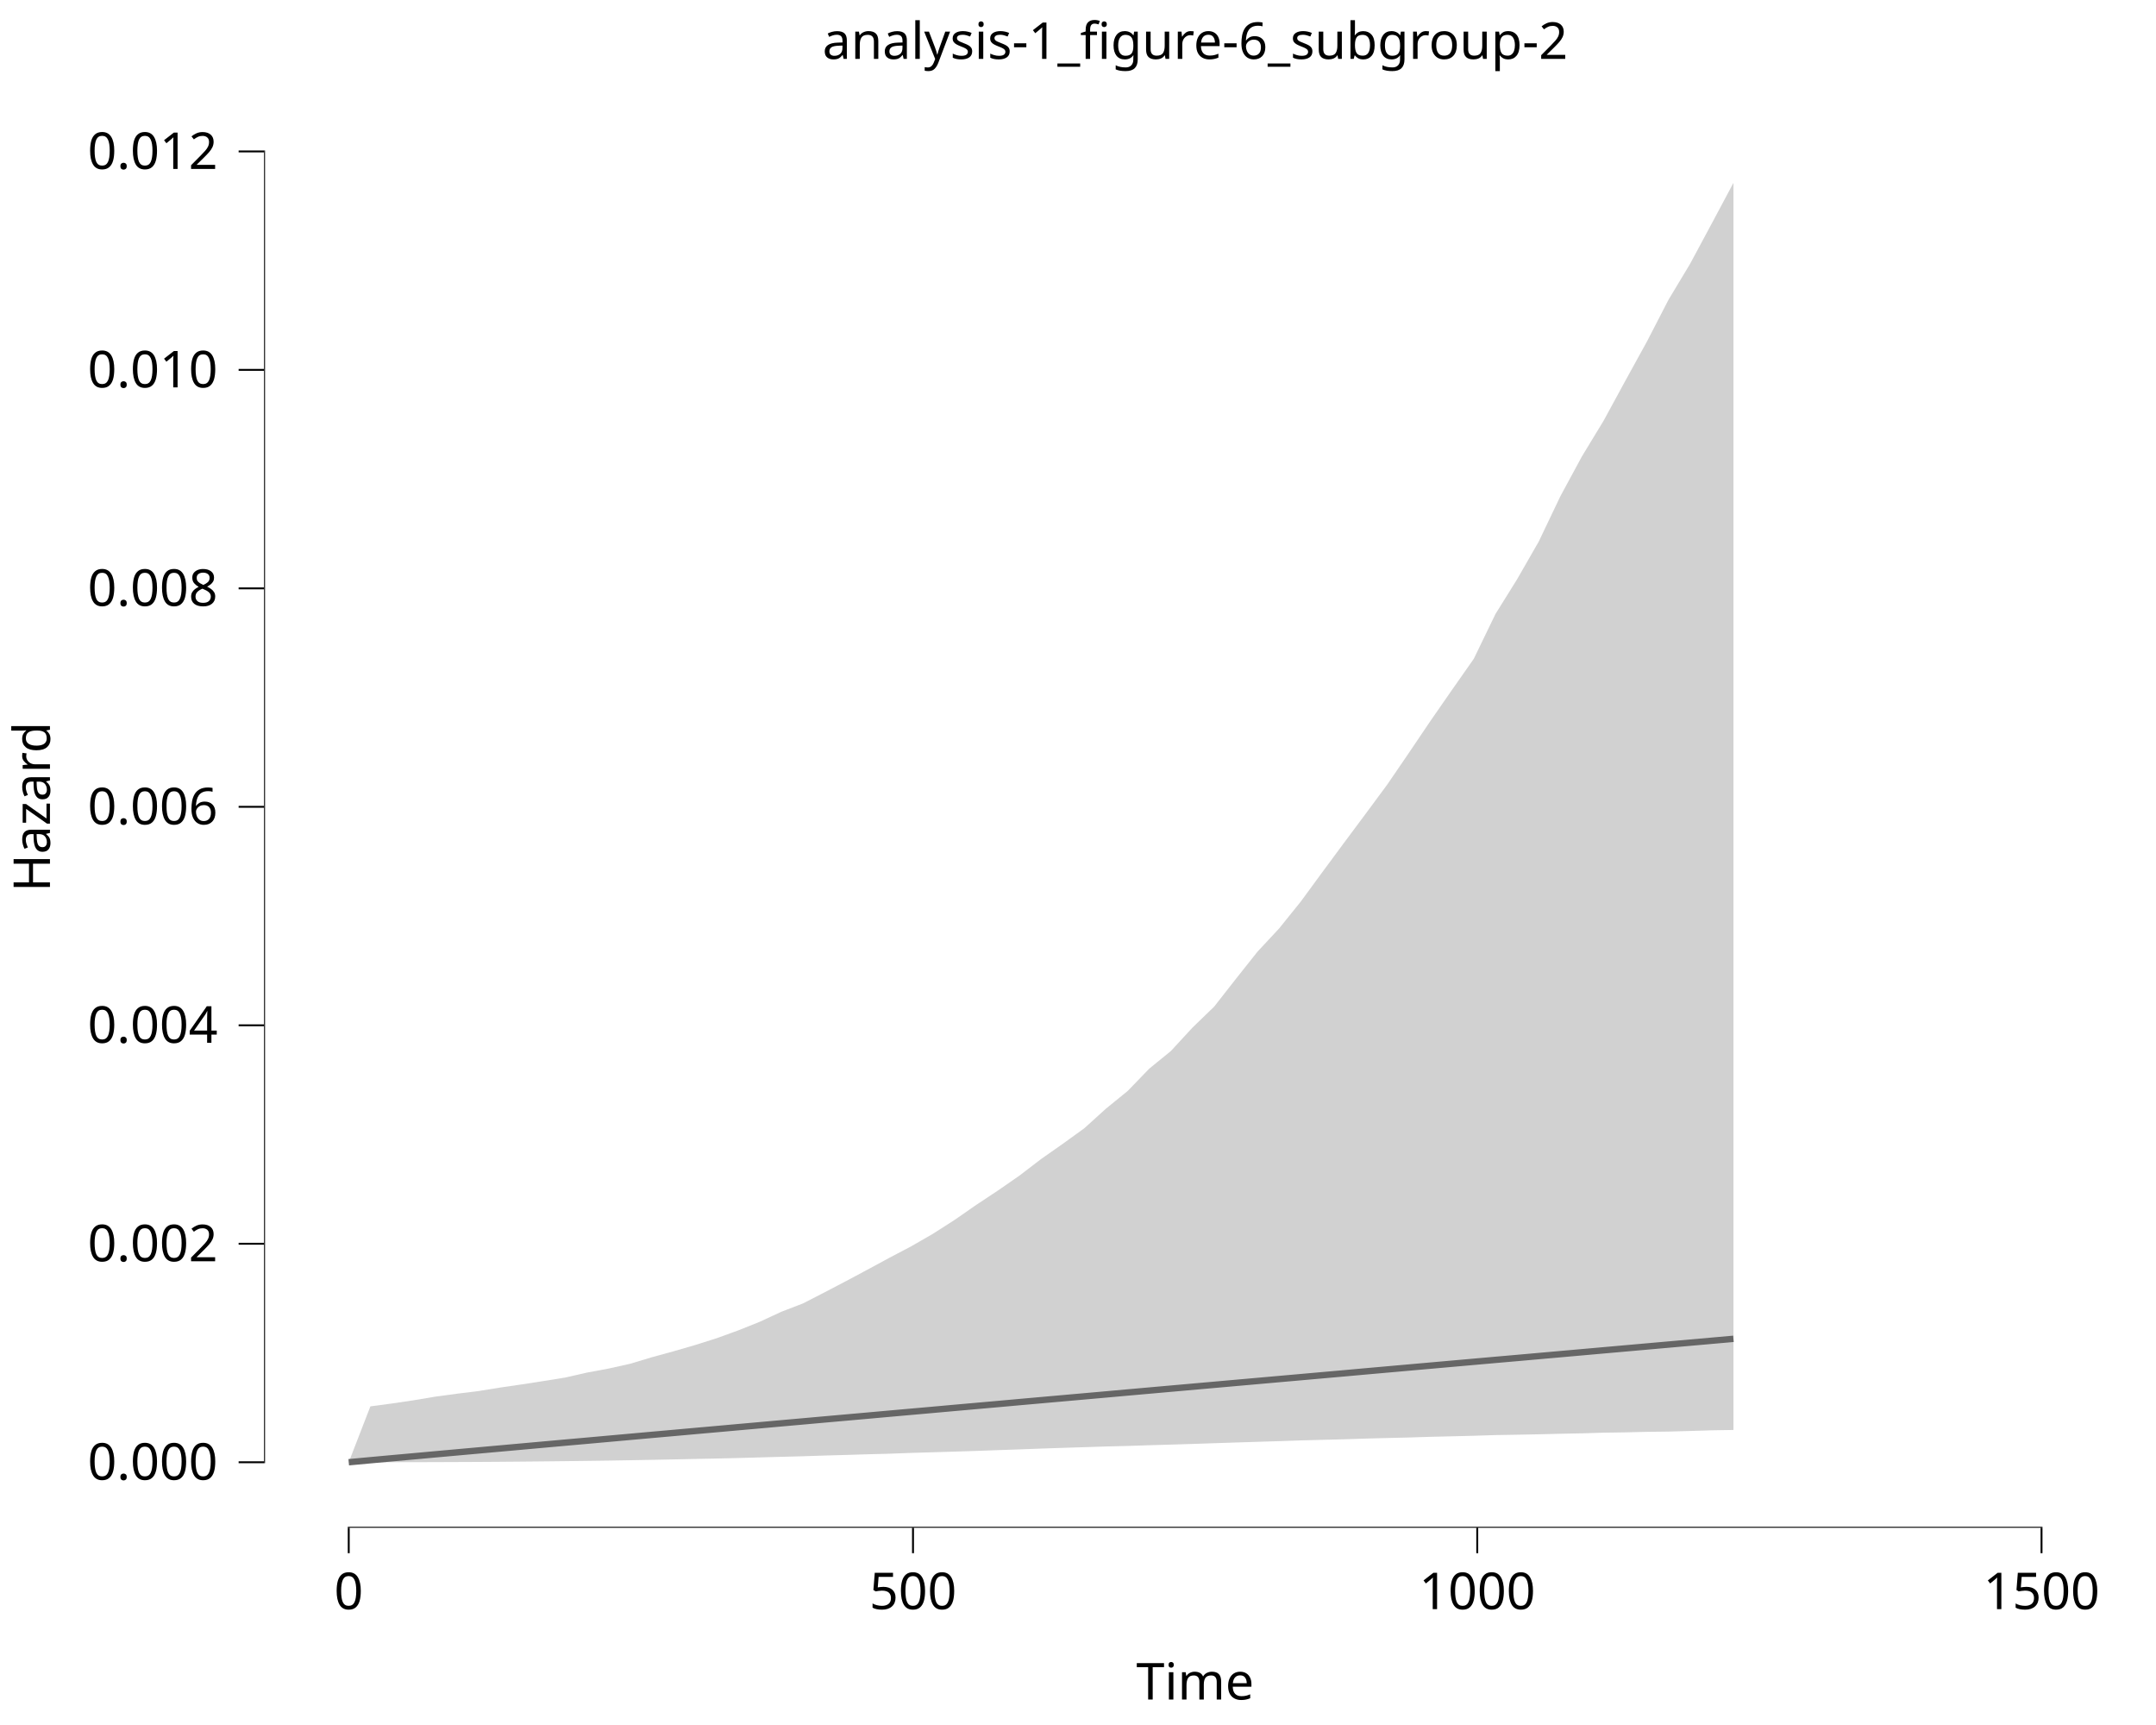
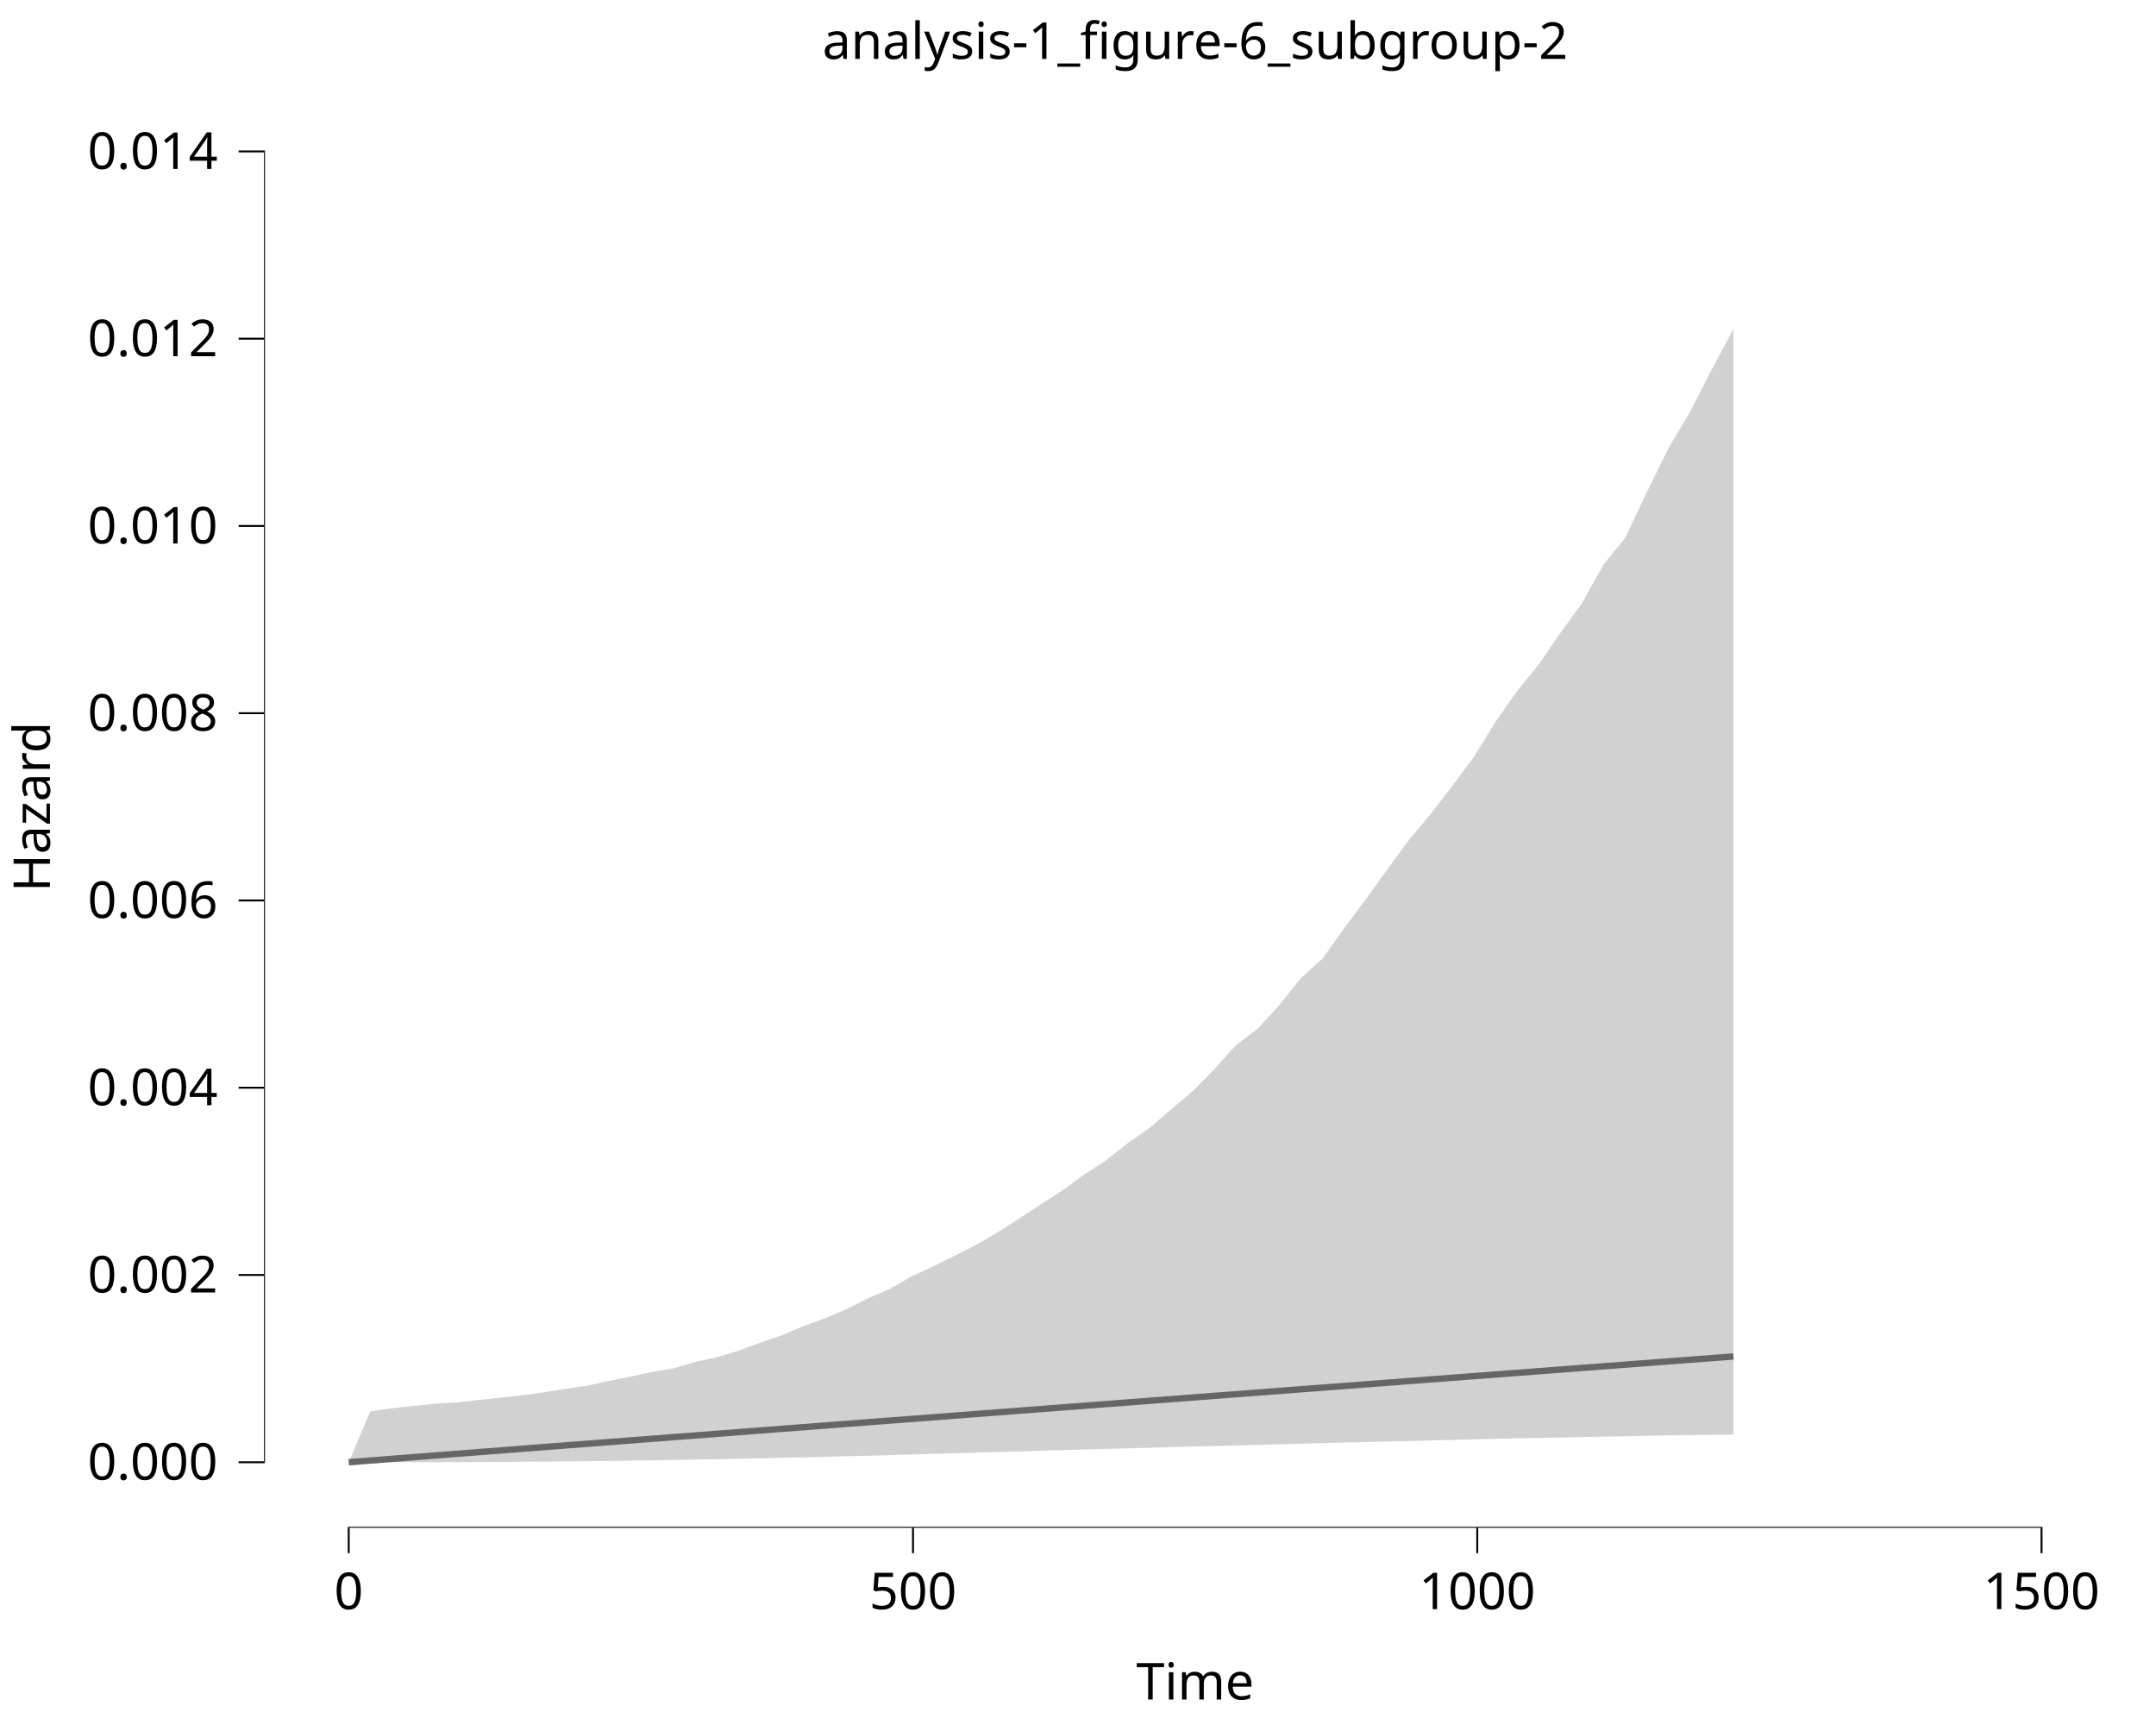
<svg xmlns="http://www.w3.org/2000/svg" class="svglite" data-engine-version="2.0" width="720.00pt" height="576.00pt" viewBox="0 0 720.00 576.00">
  <defs>
    <style type="text/css">
    .svglite line, .svglite polyline, .svglite polygon, .svglite path, .svglite rect, .svglite circle {
      fill: none;
      stroke: #000000;
      stroke-linecap: round;
      stroke-linejoin: round;
      stroke-miterlimit: 10.00;
    }
  </style>
  </defs>
  <rect width="100%" height="100%" style="stroke: none; fill: #FFFFFF;" />
  <defs>
    <clipPath id="cpMC4wMHw3MjAuMDB8MC4wMHw1NzYuMDA=">
      <rect x="0.00" y="0.00" width="720.00" height="576.00" />
    </clipPath>
  </defs>
  <g clip-path="url(#cpMC4wMHw3MjAuMDB8MC4wMHw1NzYuMDA=)">
    <rect x="-0" y="0.00" width="720.00" height="576.00" style="stroke-width: 10.67; stroke: none;" />
  </g>
  <defs>
    <clipPath id="cpODguMTl8NzEwLjA0fDI4LjY4fDUxMC4xNA==">
      <rect x="88.19" y="28.68" width="621.84" height="481.46" />
    </clipPath>
  </defs>
  <g clip-path="url(#cpODguMTl8NzEwLjA0fDI4LjY4fDUxMC4xNA==)">
    <rect x="88.19" y="28.68" width="621.84" height="481.46" style="stroke-width: 10.67; stroke: none;" />
-     <polygon points="116.46,488.26 123.69,469.61 130.91,468.64 138.14,467.57 145.36,466.36 152.59,465.38 159.81,464.49 167.04,463.32 174.26,462.27 181.49,461.15 188.71,459.99 195.94,458.34 203.16,457.00 210.39,455.39 217.62,453.22 224.84,451.24 232.07,449.15 239.29,446.86 246.52,444.24 253.74,441.35 260.97,438.00 268.19,435.22 275.42,431.50 282.64,427.72 289.87,423.86 297.09,419.95 304.32,416.15 311.55,411.98 318.77,407.36 326.00,402.34 333.22,397.56 340.45,392.55 347.67,387.02 354.90,381.95 362.12,376.73 369.35,370.18 376.57,364.31 383.80,356.83 391.02,350.95 398.25,343.11 405.48,336.12 412.70,326.90 419.93,317.79 427.15,310.04 434.38,301.07 441.60,291.22 448.83,281.44 456.05,271.75 463.28,261.97 470.50,251.40 477.73,240.69 484.95,230.29 492.18,219.97 499.41,205.03 506.63,193.44 513.86,180.85 521.08,165.72 528.31,152.36 535.53,140.48 542.76,127.19 549.98,114.08 557.21,100.08 564.43,88.06 571.66,74.60 578.89,61.05 578.89,477.48 571.66,477.60 564.43,477.82 557.21,478.02 549.98,478.11 542.76,478.28 535.53,478.39 528.31,478.61 521.08,478.75 513.86,478.93 506.63,479.07 499.41,479.19 492.18,479.42 484.95,479.60 477.73,479.77 470.50,480.00 463.28,480.17 456.05,480.36 448.83,480.60 441.60,480.78 434.38,480.97 427.15,481.22 419.93,481.44 412.70,481.67 405.48,481.91 398.25,482.15 391.02,482.37 383.80,482.58 376.57,482.82 369.35,483.00 362.12,483.23 354.90,483.46 347.67,483.70 340.45,483.97 333.22,484.22 326.00,484.48 318.77,484.71 311.55,484.93 304.32,485.14 297.09,485.41 289.87,485.60 282.64,485.82 275.42,486.02 268.19,486.26 260.97,486.45 253.74,486.65 246.52,486.85 239.29,487.02 232.07,487.16 224.84,487.32 217.62,487.46 210.39,487.59 203.16,487.71 195.94,487.81 188.71,487.90 181.49,487.98 174.26,488.05 167.04,488.11 159.81,488.16 152.59,488.19 145.36,488.22 138.14,488.24 130.91,488.25 123.69,488.25 116.46,488.26 " style="stroke-width: 0.00; stroke: none; stroke-linecap: butt; fill: #666666; fill-opacity: 0.30;" />
-     <polyline points="116.46,488.26 123.69,469.61 130.91,468.64 138.14,467.57 145.36,466.36 152.59,465.38 159.81,464.49 167.04,463.32 174.26,462.27 181.49,461.15 188.71,459.99 195.94,458.34 203.16,457.00 210.39,455.39 217.62,453.22 224.84,451.24 232.07,449.15 239.29,446.86 246.52,444.24 253.74,441.35 260.97,438.00 268.19,435.22 275.42,431.50 282.64,427.72 289.87,423.86 297.09,419.95 304.32,416.15 311.55,411.98 318.77,407.36 326.00,402.34 333.22,397.56 340.45,392.55 347.67,387.02 354.90,381.95 362.12,376.73 369.35,370.18 376.57,364.31 383.80,356.83 391.02,350.95 398.25,343.11 405.48,336.12 412.70,326.90 419.93,317.79 427.15,310.04 434.38,301.07 441.60,291.22 448.83,281.44 456.05,271.75 463.28,261.97 470.50,251.40 477.73,240.69 484.95,230.29 492.18,219.97 499.41,205.03 506.63,193.44 513.86,180.85 521.08,165.72 528.31,152.36 535.53,140.48 542.76,127.19 549.98,114.08 557.21,100.08 564.43,88.06 571.66,74.60 578.89,61.05 " style="stroke-width: 1.07; stroke: none; stroke-linecap: butt;" />
-     <polyline points="578.89,477.48 571.66,477.60 564.43,477.82 557.21,478.02 549.98,478.11 542.76,478.28 535.53,478.39 528.31,478.61 521.08,478.75 513.86,478.93 506.63,479.07 499.41,479.19 492.18,479.42 484.95,479.60 477.73,479.77 470.50,480.00 463.28,480.17 456.05,480.36 448.83,480.60 441.60,480.78 434.38,480.97 427.15,481.22 419.93,481.44 412.70,481.67 405.48,481.91 398.25,482.15 391.02,482.37 383.80,482.58 376.57,482.82 369.35,483.00 362.12,483.23 354.90,483.46 347.67,483.70 340.45,483.97 333.22,484.22 326.00,484.48 318.77,484.71 311.55,484.93 304.32,485.14 297.09,485.41 289.87,485.60 282.64,485.82 275.42,486.02 268.19,486.26 260.97,486.45 253.74,486.65 246.52,486.85 239.29,487.02 232.07,487.16 224.84,487.32 217.62,487.46 210.39,487.59 203.16,487.71 195.94,487.81 188.71,487.90 181.49,487.98 174.26,488.05 167.04,488.11 159.81,488.16 152.59,488.19 145.36,488.22 138.14,488.24 130.91,488.25 123.69,488.25 116.46,488.26 " style="stroke-width: 1.07; stroke: none; stroke-linecap: butt;" />
-     <polyline points="116.46,488.26 123.69,487.59 130.91,486.93 138.14,486.28 145.36,485.62 152.59,484.97 159.81,484.32 167.04,483.67 174.26,483.02 181.49,482.37 188.71,481.72 195.94,481.08 203.16,480.43 210.39,479.78 217.62,479.13 224.84,478.49 232.07,477.84 239.29,477.20 246.52,476.55 253.74,475.91 260.97,475.26 268.19,474.62 275.42,473.97 282.64,473.33 289.87,472.69 297.09,472.04 304.32,471.40 311.55,470.76 318.77,470.11 326.00,469.47 333.22,468.83 340.45,468.18 347.67,467.54 354.90,466.90 362.12,466.26 369.35,465.62 376.57,464.97 383.80,464.33 391.02,463.69 398.25,463.05 405.48,462.41 412.70,461.77 419.93,461.13 427.15,460.49 434.38,459.85 441.60,459.21 448.83,458.57 456.05,457.92 463.28,457.28 470.50,456.64 477.73,456.00 484.95,455.36 492.18,454.72 499.41,454.08 506.63,453.45 513.86,452.81 521.08,452.17 528.31,451.53 535.53,450.89 542.76,450.25 549.98,449.61 557.21,448.97 564.43,448.33 571.66,447.69 578.89,447.05 " style="stroke-width: 2.13; stroke: #666666; stroke-linecap: butt;" />
+     <polygon points="116.46,488.26 123.69,471.25 130.91,470.22 138.14,469.46 145.36,468.71 152.59,468.31 159.81,467.45 167.04,466.73 174.26,465.90 181.49,464.96 188.71,463.75 195.94,462.71 203.16,461.17 210.39,459.70 217.62,458.13 224.84,456.91 232.07,454.80 239.29,453.20 246.52,451.07 253.74,448.39 260.97,445.92 268.19,442.86 275.42,440.21 282.64,437.19 289.87,433.52 297.09,430.42 304.32,426.28 311.55,422.87 318.77,419.35 326.00,415.66 333.22,411.48 340.45,406.79 347.67,402.08 354.90,397.40 362.12,392.18 369.35,387.46 376.57,381.76 383.80,376.71 391.02,370.50 398.25,364.40 405.48,357.10 412.70,349.03 419.93,343.58 427.15,335.72 434.38,326.68 441.60,320.15 448.83,310.00 456.05,300.37 463.28,290.36 470.50,280.50 477.73,271.83 484.95,262.51 492.18,252.79 499.41,241.06 506.63,230.74 513.86,221.86 521.08,211.36 528.31,201.41 535.53,188.46 542.76,179.55 549.98,164.30 557.21,149.61 564.43,137.48 571.66,123.34 578.89,109.79 578.89,479.01 571.66,479.10 564.43,479.18 557.21,479.28 549.98,479.44 542.76,479.58 535.53,479.73 528.31,479.84 521.08,480.00 513.86,480.14 506.63,480.29 499.41,480.45 492.18,480.61 484.95,480.81 477.73,480.98 470.50,481.18 463.28,481.33 456.05,481.52 448.83,481.69 441.60,481.87 434.38,482.07 427.15,482.28 419.93,482.49 412.70,482.65 405.48,482.84 398.25,483.01 391.02,483.19 383.80,483.42 376.57,483.63 369.35,483.80 362.12,484.01 354.90,484.21 347.67,484.41 340.45,484.66 333.22,484.85 326.00,485.05 318.77,485.24 311.55,485.45 304.32,485.67 297.09,485.89 289.87,486.08 282.64,486.25 275.42,486.45 268.19,486.64 260.97,486.78 253.74,486.94 246.52,487.09 239.29,487.24 232.07,487.37 224.84,487.49 217.62,487.62 210.39,487.73 203.16,487.83 195.94,487.91 188.71,487.98 181.49,488.05 174.26,488.10 167.04,488.15 159.81,488.18 152.59,488.21 145.36,488.23 138.14,488.25 130.91,488.25 123.69,488.25 116.46,488.26 " style="stroke-width: 0.00; stroke: none; stroke-linecap: butt; fill: #666666; fill-opacity: 0.30;" />
+     <polyline points="116.46,488.26 123.69,471.25 130.91,470.22 138.14,469.46 145.36,468.71 152.59,468.31 159.81,467.45 167.04,466.73 174.26,465.90 181.49,464.96 188.71,463.75 195.94,462.71 203.16,461.17 210.39,459.70 217.62,458.13 224.84,456.91 232.07,454.80 239.29,453.20 246.52,451.07 253.74,448.39 260.97,445.92 268.19,442.86 275.42,440.21 282.64,437.19 289.87,433.52 297.09,430.42 304.32,426.28 311.55,422.87 318.77,419.35 326.00,415.66 333.22,411.48 340.45,406.79 347.67,402.08 354.90,397.40 362.12,392.18 369.35,387.46 376.57,381.76 383.80,376.71 391.02,370.50 398.25,364.40 405.48,357.10 412.70,349.03 419.93,343.58 427.15,335.72 434.38,326.68 441.60,320.15 448.83,310.00 456.05,300.37 463.28,290.36 470.50,280.50 477.73,271.83 484.95,262.51 492.18,252.79 499.41,241.06 506.63,230.74 513.86,221.86 521.08,211.36 528.31,201.41 535.53,188.46 542.76,179.55 549.98,164.30 557.21,149.61 564.43,137.48 571.66,123.34 578.89,109.79 " style="stroke-width: 1.07; stroke: none; stroke-linecap: butt;" />
+     <polyline points="578.89,479.01 571.66,479.10 564.43,479.18 557.21,479.28 549.98,479.44 542.76,479.58 535.53,479.73 528.31,479.84 521.08,480.00 513.86,480.14 506.63,480.29 499.41,480.45 492.18,480.61 484.95,480.81 477.73,480.98 470.50,481.18 463.28,481.33 456.05,481.52 448.83,481.69 441.60,481.87 434.38,482.07 427.15,482.28 419.93,482.49 412.70,482.65 405.48,482.84 398.25,483.01 391.02,483.19 383.80,483.42 376.57,483.63 369.35,483.80 362.12,484.01 354.90,484.21 347.67,484.41 340.45,484.66 333.22,484.85 326.00,485.05 318.77,485.24 311.55,485.45 304.32,485.67 297.09,485.89 289.87,486.08 282.64,486.25 275.42,486.45 268.19,486.64 260.97,486.78 253.74,486.94 246.52,487.09 239.29,487.24 232.07,487.37 224.84,487.49 217.62,487.62 210.39,487.73 203.16,487.83 195.94,487.91 188.71,487.98 181.49,488.05 174.26,488.10 167.04,488.15 159.81,488.18 152.59,488.21 145.36,488.23 138.14,488.25 130.91,488.25 123.69,488.25 116.46,488.26 " style="stroke-width: 1.07; stroke: none; stroke-linecap: butt;" />
+     <polyline points="116.46,488.26 123.69,487.69 130.91,487.12 138.14,486.56 145.36,486.00 152.59,485.44 159.81,484.88 167.04,484.33 174.26,483.77 181.49,483.21 188.71,482.66 195.94,482.10 203.16,481.55 210.39,480.99 217.62,480.44 224.84,479.88 232.07,479.33 239.29,478.78 246.52,478.22 253.74,477.67 260.97,477.12 268.19,476.57 275.42,476.01 282.64,475.46 289.87,474.91 297.09,474.36 304.32,473.81 311.55,473.26 318.77,472.70 326.00,472.15 333.22,471.60 340.45,471.05 347.67,470.50 354.90,469.95 362.12,469.40 369.35,468.85 376.57,468.30 383.80,467.75 391.02,467.20 398.25,466.65 405.48,466.10 412.70,465.55 419.93,465.00 427.15,464.45 434.38,463.90 441.60,463.36 448.83,462.81 456.05,462.26 463.28,461.71 470.50,461.16 477.73,460.61 484.95,460.06 492.18,459.51 499.41,458.97 506.63,458.42 513.86,457.87 521.08,457.32 528.31,456.77 535.53,456.23 542.76,455.68 549.98,455.13 557.21,454.58 564.43,454.03 571.66,453.49 578.89,452.94 " style="stroke-width: 2.13; stroke: #666666; stroke-linecap: butt;" />
    <line x1="116.14" y1="510.14" x2="682.09" y2="510.14" style="stroke-width: 0.64; stroke-linecap: butt;" />
    <line x1="88.19" y1="488.57" x2="88.19" y2="50.24" style="stroke-width: 0.64; stroke-linecap: butt;" />
    <rect x="88.19" y="28.68" width="621.84" height="481.46" style="stroke-width: 0.00; stroke: none;" />
  </g>
  <g clip-path="url(#cpMC4wMHw3MjAuMDB8MC4wMHw1NzYuMDA=)">
    <polyline points="88.19,510.14 88.19,28.68 " style="stroke-width: 0.00; stroke: none; stroke-linecap: butt;" />
    <text x="72.72" y="494.10" text-anchor="end" style="font-size: 17.00px; font-family: sans;" textLength="42.54px" lengthAdjust="spacingAndGlyphs">0.000</text>
-     <text x="72.72" y="421.16" text-anchor="end" style="font-size: 17.00px; font-family: sans;" textLength="42.54px" lengthAdjust="spacingAndGlyphs">0.002</text>
-     <text x="72.72" y="348.21" text-anchor="end" style="font-size: 17.00px; font-family: sans;" textLength="42.54px" lengthAdjust="spacingAndGlyphs">0.004</text>
-     <text x="72.72" y="275.26" text-anchor="end" style="font-size: 17.00px; font-family: sans;" textLength="42.54px" lengthAdjust="spacingAndGlyphs">0.006</text>
-     <text x="72.72" y="202.31" text-anchor="end" style="font-size: 17.00px; font-family: sans;" textLength="42.54px" lengthAdjust="spacingAndGlyphs">0.008</text>
-     <text x="72.72" y="129.36" text-anchor="end" style="font-size: 17.00px; font-family: sans;" textLength="42.54px" lengthAdjust="spacingAndGlyphs">0.010</text>
-     <text x="72.72" y="56.41" text-anchor="end" style="font-size: 17.00px; font-family: sans;" textLength="42.54px" lengthAdjust="spacingAndGlyphs">0.012</text>
+     <text x="72.72" y="431.58" text-anchor="end" style="font-size: 17.00px; font-family: sans;" textLength="42.54px" lengthAdjust="spacingAndGlyphs">0.002</text>
+     <text x="72.72" y="369.05" text-anchor="end" style="font-size: 17.00px; font-family: sans;" textLength="42.54px" lengthAdjust="spacingAndGlyphs">0.004</text>
+     <text x="72.72" y="306.52" text-anchor="end" style="font-size: 17.00px; font-family: sans;" textLength="42.54px" lengthAdjust="spacingAndGlyphs">0.006</text>
+     <text x="72.72" y="243.99" text-anchor="end" style="font-size: 17.00px; font-family: sans;" textLength="42.54px" lengthAdjust="spacingAndGlyphs">0.008</text>
+     <text x="72.72" y="181.47" text-anchor="end" style="font-size: 17.00px; font-family: sans;" textLength="42.54px" lengthAdjust="spacingAndGlyphs">0.010</text>
+     <text x="72.72" y="118.94" text-anchor="end" style="font-size: 17.00px; font-family: sans;" textLength="42.54px" lengthAdjust="spacingAndGlyphs">0.012</text>
+     <text x="72.72" y="56.41" text-anchor="end" style="font-size: 17.00px; font-family: sans;" textLength="42.54px" lengthAdjust="spacingAndGlyphs">0.014</text>
    <polyline points="79.69,488.26 88.19,488.26 " style="stroke-width: 0.64; stroke-linecap: butt;" />
-     <polyline points="79.69,415.31 88.19,415.31 " style="stroke-width: 0.64; stroke-linecap: butt;" />
-     <polyline points="79.69,342.36 88.19,342.36 " style="stroke-width: 0.64; stroke-linecap: butt;" />
-     <polyline points="79.69,269.41 88.19,269.41 " style="stroke-width: 0.64; stroke-linecap: butt;" />
-     <polyline points="79.69,196.46 88.19,196.46 " style="stroke-width: 0.64; stroke-linecap: butt;" />
-     <polyline points="79.69,123.51 88.19,123.51 " style="stroke-width: 0.64; stroke-linecap: butt;" />
+     <polyline points="79.69,425.73 88.19,425.73 " style="stroke-width: 0.64; stroke-linecap: butt;" />
+     <polyline points="79.69,363.20 88.19,363.20 " style="stroke-width: 0.64; stroke-linecap: butt;" />
+     <polyline points="79.69,300.67 88.19,300.67 " style="stroke-width: 0.64; stroke-linecap: butt;" />
+     <polyline points="79.69,238.15 88.19,238.15 " style="stroke-width: 0.64; stroke-linecap: butt;" />
+     <polyline points="79.69,175.62 88.19,175.62 " style="stroke-width: 0.64; stroke-linecap: butt;" />
+     <polyline points="79.69,113.09 88.19,113.09 " style="stroke-width: 0.64; stroke-linecap: butt;" />
    <polyline points="79.69,50.56 88.19,50.56 " style="stroke-width: 0.64; stroke-linecap: butt;" />
    <polyline points="88.19,510.14 710.04,510.14 " style="stroke-width: 0.00; stroke: none; stroke-linecap: butt;" />
    <polyline points="116.46,518.64 116.46,510.14 " style="stroke-width: 0.64; stroke-linecap: butt;" />
    <polyline points="304.90,518.64 304.90,510.14 " style="stroke-width: 0.64; stroke-linecap: butt;" />
    <polyline points="493.33,518.64 493.33,510.14 " style="stroke-width: 0.64; stroke-linecap: butt;" />
    <polyline points="681.77,518.64 681.77,510.14 " style="stroke-width: 0.64; stroke-linecap: butt;" />
    <text x="116.46" y="537.32" text-anchor="middle" style="font-size: 17.00px; font-family: sans;" textLength="9.46px" lengthAdjust="spacingAndGlyphs">0</text>
    <text x="304.90" y="537.32" text-anchor="middle" style="font-size: 17.00px; font-family: sans;" textLength="28.37px" lengthAdjust="spacingAndGlyphs">500</text>
    <text x="493.33" y="537.32" text-anchor="middle" style="font-size: 17.00px; font-family: sans;" textLength="37.82px" lengthAdjust="spacingAndGlyphs">1000</text>
    <text x="681.77" y="537.32" text-anchor="middle" style="font-size: 17.00px; font-family: sans;" textLength="37.82px" lengthAdjust="spacingAndGlyphs">1500</text>
    <text x="399.12" y="567.49" text-anchor="middle" style="font-size: 17.00px; font-family: sans;" textLength="37.78px" lengthAdjust="spacingAndGlyphs">Time</text>
    <text transform="translate(16.68,269.41) rotate(-90)" text-anchor="middle" style="font-size: 17.00px; font-family: sans;" textLength="54.81px" lengthAdjust="spacingAndGlyphs">Hazard</text>
    <text x="399.12" y="19.67" text-anchor="middle" style="font-size: 17.00px; font-family: sans;" textLength="239.12px" lengthAdjust="spacingAndGlyphs">analysis-1_figure-6_subgroup-2</text>
  </g>
</svg>
